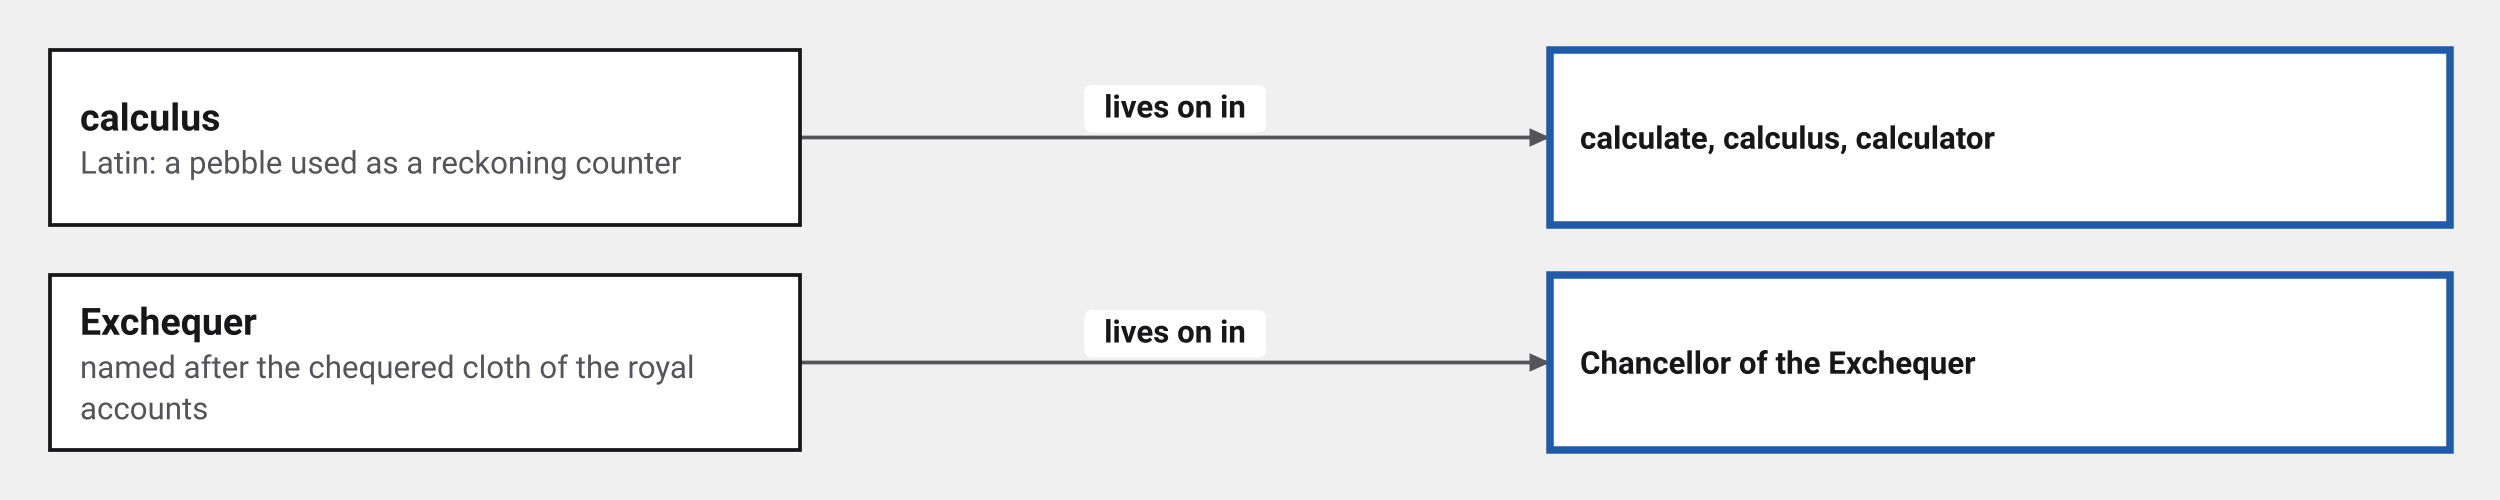
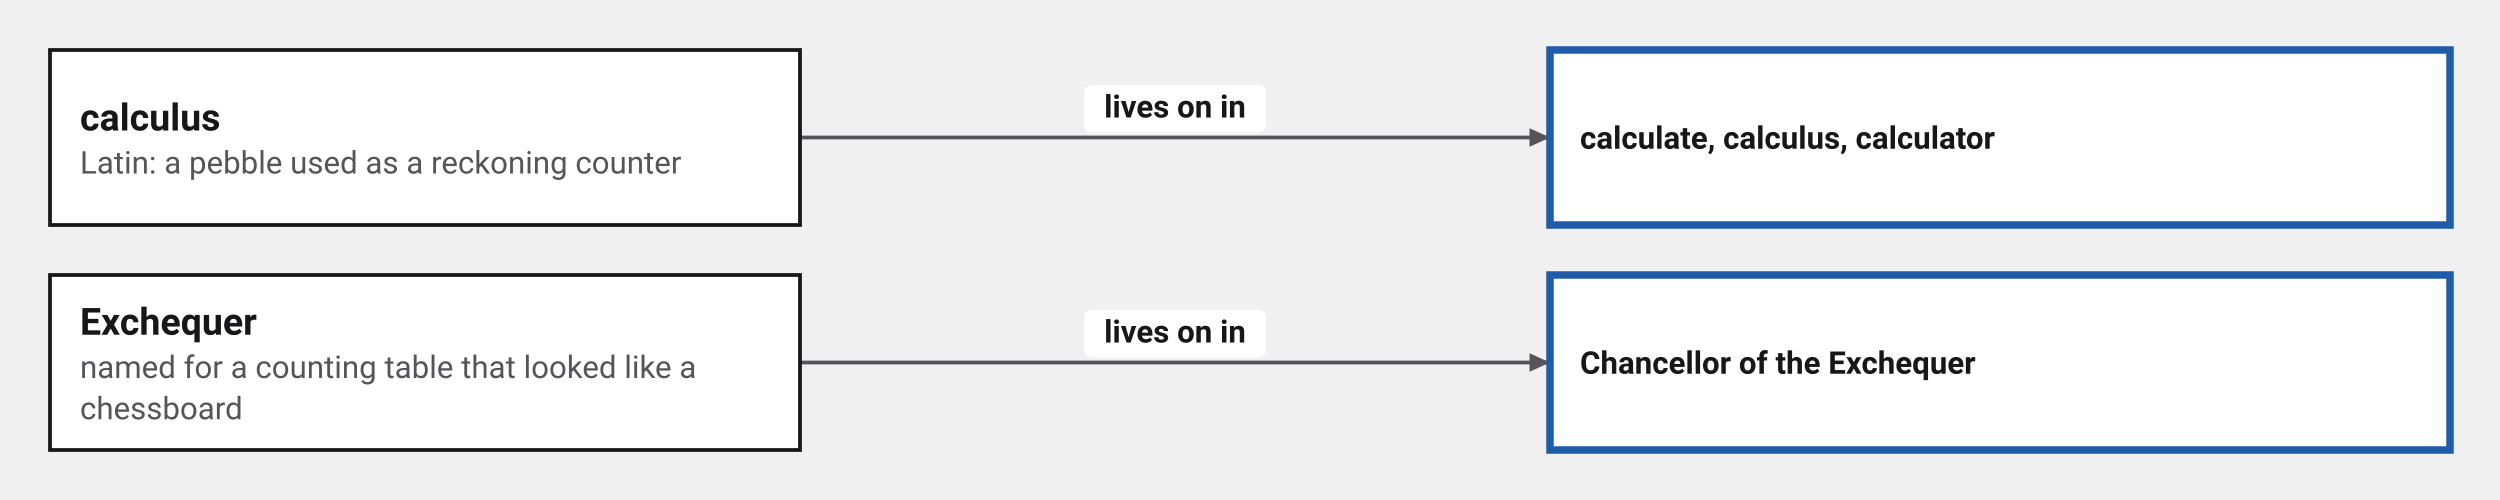
<svg xmlns="http://www.w3.org/2000/svg" viewBox="0 0 1000 200" width="1000" height="200" role="img" aria-label="Words the counting board left behind" style="font-family:system-ui,-apple-system,'Segoe UI',Roboto,Arial,sans-serif">
  <line x1="320.0" y1="55.0" x2="620.0" y2="55.0" style="stroke:#55545a;stroke-width:1.5" />
  <polygon points="620.0,55.0 611.8,58.7 611.8,51.3" style="fill:#55545a" />
  <rect x="433.7" y="34.0" width="72.7" height="19" rx="3" style="fill:#ffffff" />
  <text x="470.0" y="47.0" text-anchor="middle" style="fill:#17171a;font-size:12.5px;font-weight:600">lives on in</text>
  <line x1="320.0" y1="145.0" x2="620.0" y2="145.0" style="stroke:#55545a;stroke-width:1.5" />
  <polygon points="620.0,145.0 611.8,148.7 611.8,141.3" style="fill:#55545a" />
  <rect x="433.7" y="124.0" width="72.7" height="19" rx="3" style="fill:#ffffff" />
  <text x="470.0" y="137.0" text-anchor="middle" style="fill:#17171a;font-size:12.5px;font-weight:600">lives on in</text>
  <rect x="20" y="20" width="300" height="70" style="fill:#ffffff;stroke:#17171a;stroke-width:1.5" />
  <text x="32.0" y="52.2" text-anchor="start" style="fill:#17171a;font-size:15px;font-weight:700">calculus</text>
  <text x="32.0" y="69.4" text-anchor="start" style="fill:#55545a;font-size:12.5px;font-weight:400">Latin: a pebble used as a reckoning counter</text>
  <rect x="620" y="20" width="360" height="70" style="fill:#ffffff;stroke:#1f5ba8;stroke-width:3" />
  <text x="632.0" y="59.5" text-anchor="start" style="fill:#17171a;font-size:12.5px;font-weight:600">calculate, calculus, calculator</text>
  <rect x="20" y="110" width="300" height="70" style="fill:#ffffff;stroke:#17171a;stroke-width:1.5" />
  <text x="32.0" y="133.9" text-anchor="start" style="fill:#17171a;font-size:15px;font-weight:700">Exchequer</text>
-   <text x="32.0" y="151.2" text-anchor="start" style="fill:#55545a;font-size:12.5px;font-weight:400">named after the chequered cloth of the royal</text>
-   <text x="32.0" y="167.7" text-anchor="start" style="fill:#55545a;font-size:12.5px;font-weight:400">accounts</text>
+   <text x="32.0" y="151.2" text-anchor="start" style="fill:#55545a;font-size:12.5px;font-weight:400">named for a counting table that looked like a</text>
+   <text x="32.0" y="167.7" text-anchor="start" style="fill:#55545a;font-size:12.5px;font-weight:400">chessboard</text>
  <rect x="620" y="110" width="360" height="70" style="fill:#ffffff;stroke:#1f5ba8;stroke-width:3" />
  <text x="632.0" y="149.5" text-anchor="start" style="fill:#17171a;font-size:12.5px;font-weight:600">Chancellor of the Exchequer</text>
</svg>
